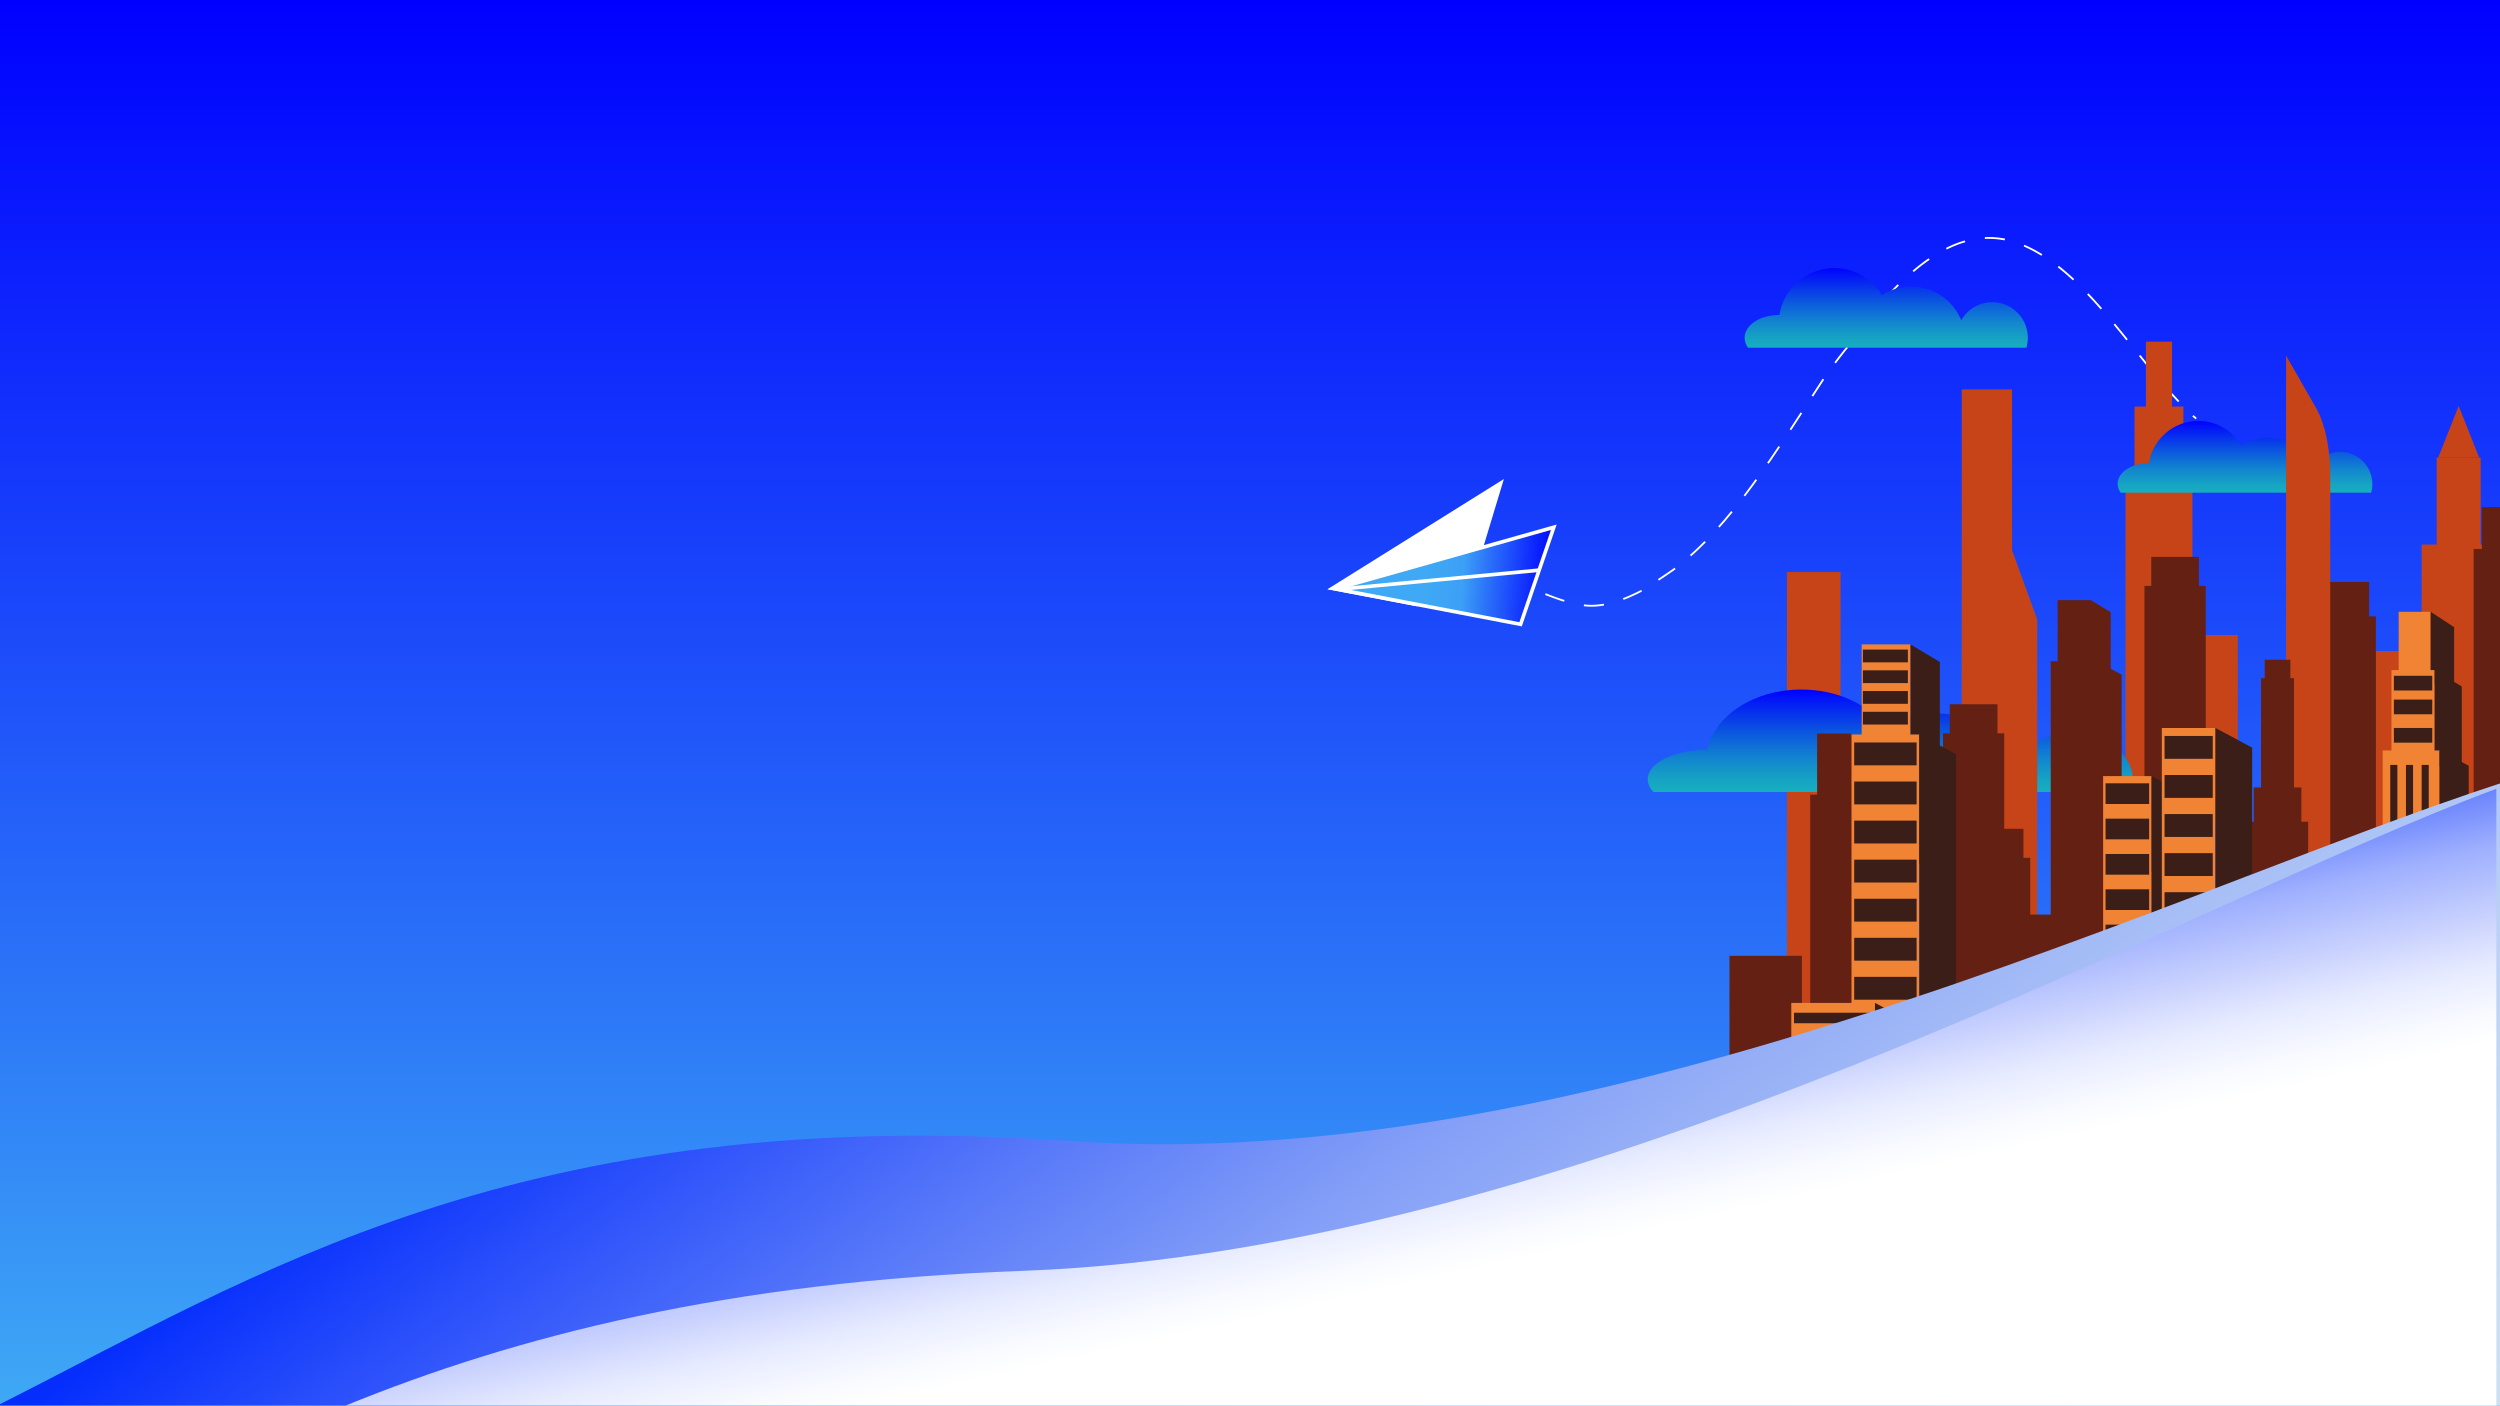
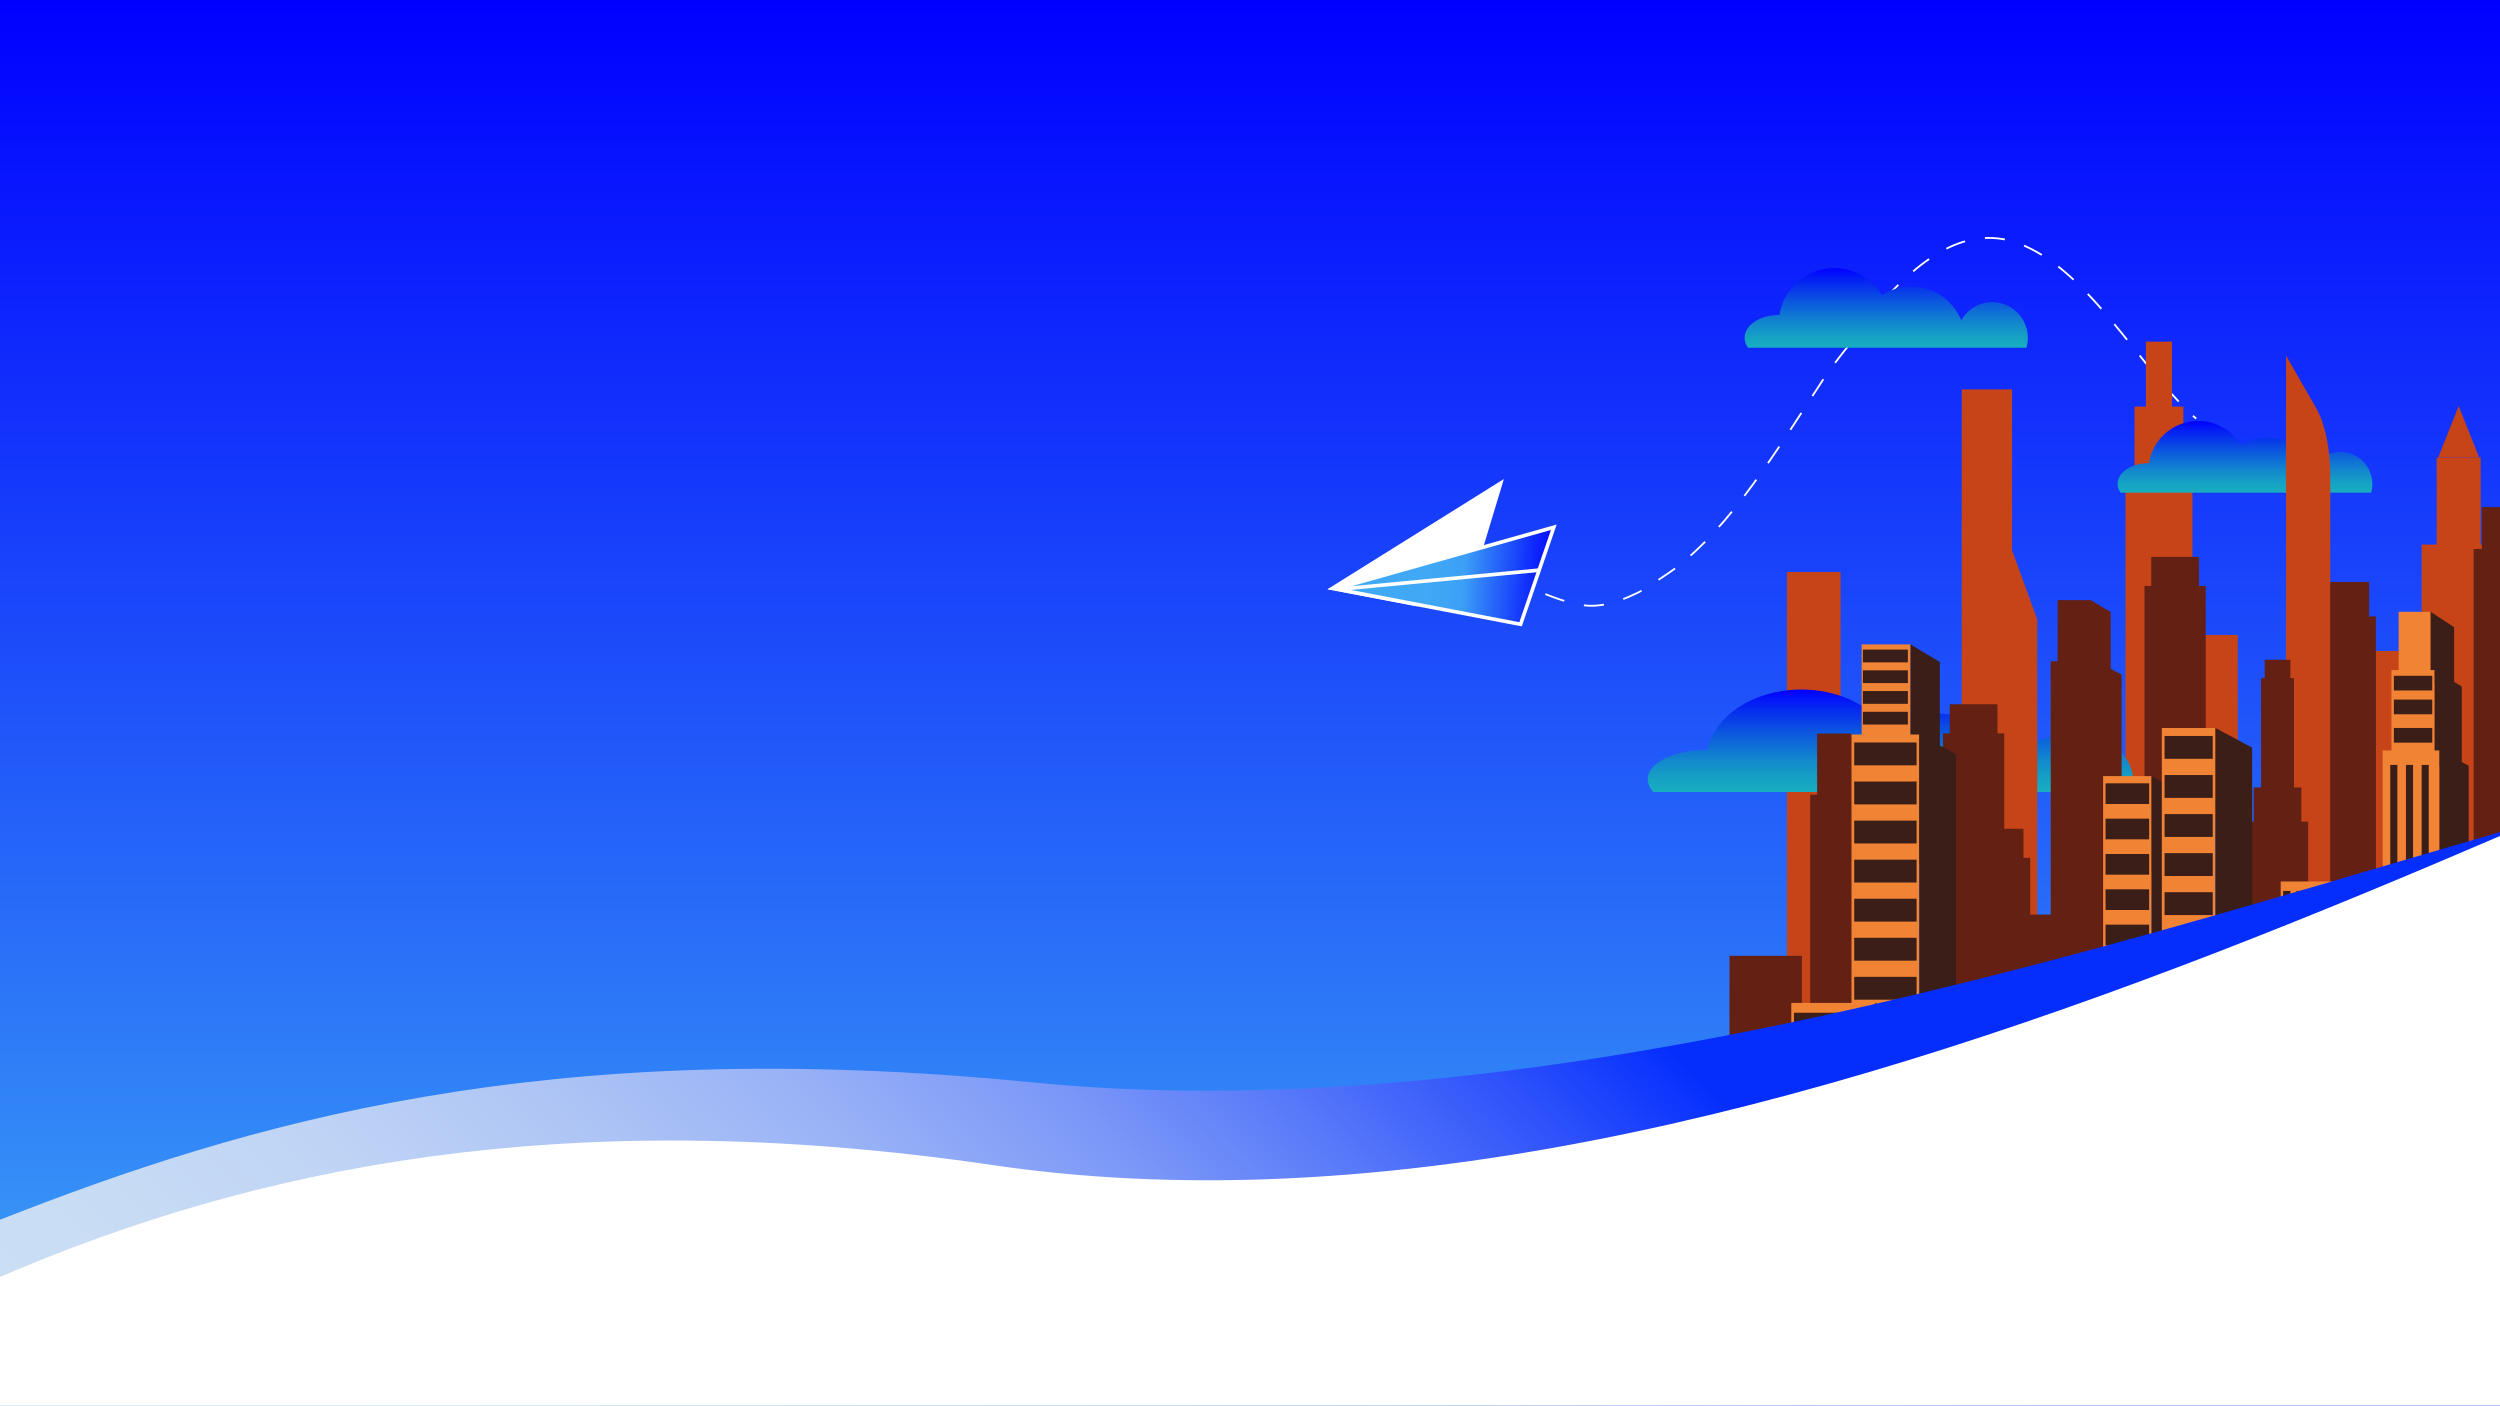
<svg xmlns="http://www.w3.org/2000/svg" xmlns:xlink="http://www.w3.org/1999/xlink" viewBox="0 0 1366 768">
  <defs>
-     <style>.a{fill:url(#a);}.b{fill:none;stroke-dasharray:11;}.b,.d,.e{stroke:#fff;stroke-miterlimit:10;}.c{fill:url(#b);}.d{fill:#fff;}.d,.e{stroke-width:2px;}.e{fill:url(#c);}.f{fill:#c64417;}.g{fill:#632013;}.h{fill:url(#d);}.i{fill:url(#e);}.j{fill:#f18335;}.k{fill:#3a1e17;}.l{fill:url(#f);}.m{fill:url(#g);}</style>
+     <style>.a{fill:url(#a);}.b{fill:none;stroke-dasharray:11;}.b,.d,.e{stroke:#fff;stroke-miterlimit:10;}.c{fill:url(#b);}.d,.m{fill:#fff;}.d,.e{stroke-width:2px;}.e{fill:url(#c);}.f{fill:#c64417;}.g{fill:#632013;}.h{fill:url(#d);}.i{fill:url(#e);}.j{fill:#f18335;}.k{fill:#3a1e17;}.l{fill:url(#f);}</style>
    <linearGradient id="a" x1="683" y1="768" x2="683" gradientUnits="userSpaceOnUse">
      <stop offset="0" stop-color="#3fa9f5" />
      <stop offset="0.32" stop-color="#2a71f8" />
      <stop offset="1" stop-color="blue" />
    </linearGradient>
    <linearGradient id="b" x1="1030.62" y1="190" x2="1030.62" y2="146.45" gradientUnits="userSpaceOnUse">
      <stop offset="0" stop-color="#17aebf" />
      <stop offset="0.12" stop-color="#16a3c3" />
      <stop offset="0.32" stop-color="#1286ce" />
      <stop offset="0.58" stop-color="#0c57df" />
      <stop offset="0.9" stop-color="#0317f7" />
      <stop offset="1" stop-color="blue" />
    </linearGradient>
-     <linearGradient id="c" x1="778.41" y1="200.88" x2="895.4" y2="200.88" gradientTransform="matrix(0.99, 0.16, -0.07, 1, -22.91, -26.46)" gradientUnits="userSpaceOnUse">
+     <linearGradient id="c" x1="772.39" y1="640.78" x2="889.38" y2="640.78" gradientTransform="matrix(0.99, 0.16, -0.07, 1, 14.32, -465.98)" gradientUnits="userSpaceOnUse">
      <stop offset="0.4" stop-color="#3fa9f5" />
      <stop offset="0.57" stop-color="#3ca0f6" />
      <stop offset="0.69" stop-color="#2a71f9" />
      <stop offset="1" stop-color="blue" />
    </linearGradient>
    <linearGradient id="d" x1="1032.86" y1="432.76" x2="1032.86" y2="376.76" xlink:href="#b" />
    <linearGradient id="e" x1="1226.65" y1="269.2" x2="1226.65" y2="230" xlink:href="#b" />
-     <linearGradient id="f" x1="1058.78" y1="1109.38" x2="206.99" y2="-49.66" gradientUnits="userSpaceOnUse">
-       <stop offset="0.07" stop-color="#cce0f4" />
-       <stop offset="0.14" stop-color="#c7dcf4" />
-       <stop offset="0.22" stop-color="#bacff5" />
-       <stop offset="0.3" stop-color="#a3bbf6" />
-       <stop offset="0.39" stop-color="#839ef7" />
-       <stop offset="0.47" stop-color="#597af9" />
-       <stop offset="0.56" stop-color="#284dfb" />
-       <stop offset="0.62" stop-color="#052efd" />
-     </linearGradient>
-     <linearGradient id="g" x1="713.55" y1="318.56" x2="827.49" y2="827.59" gradientUnits="userSpaceOnUse">
-       <stop offset="0.37" stop-color="#0530fc" />
-       <stop offset="0.41" stop-color="#284dfc" />
-       <stop offset="0.48" stop-color="#6882fd" />
-       <stop offset="0.54" stop-color="#9eaffe" />
-       <stop offset="0.61" stop-color="#c8d1fe" />
-       <stop offset="0.66" stop-color="#e6eaff" />
-       <stop offset="0.71" stop-color="#f8faff" />
-       <stop offset="0.74" stop-color="#fff" />
+     <linearGradient id="f" x1="865.87" y1="528.12" x2="197.75" y2="1219.03" gradientUnits="userSpaceOnUse">
+       <stop offset="0" stop-color="#052efd" />
+       <stop offset="0.08" stop-color="#2e52fb" />
+       <stop offset="0.17" stop-color="#5778f9" />
+       <stop offset="0.26" stop-color="#7b98f8" />
+       <stop offset="0.36" stop-color="#99b2f6" />
+       <stop offset="0.47" stop-color="#afc6f5" />
+       <stop offset="0.58" stop-color="#c0d5f5" />
+       <stop offset="0.71" stop-color="#c9ddf4" />
+       <stop offset="0.89" stop-color="#cce0f4" />
    </linearGradient>
  </defs>
  <rect class="a" width="1366" height="768" />
  <path class="b" d="M823.88,316.64c13,4.18,25.73,11.34,39.07,13.73C875,332.76,887.08,328,898.51,322c5.09-3.58,10.81-7.16,15.88-10.75,31.77-23.88,55.9-64.48,82.58-105.09,5.08-7.16,9.53-13.13,14.61-19.1,1.9-3.59,3.81-6,5.72-9.56,26-31,52.08-54.93,83.21-45.38,32.39,10.75,55.89,47.77,83.2,80,5.62,6,10.73,12.07,16.29,16.6" />
  <path class="c" d="M1107.22,190a19.18,19.18,0,0,0,.78-5.44,19.44,19.44,0,0,0-36.38-9.54,29.54,29.54,0,0,0-43.34-13.78,30.33,30.33,0,0,0-56,10.88h-.36c-10.31,0-18.66,5.57-18.66,12.45a9.16,9.16,0,0,0,1.87,5.44Z" />
  <polyline class="d" points="774.62 330.34 773.4 330.11 728 321.47 819.99 264 809.32 299.29" />
  <line class="d" x1="819.16" y1="265.47" x2="778.67" y2="307.95" />
  <polygon class="e" points="729.76 321.76 830.85 341.11 849 288.08 729.76 321.76" />
  <path class="d" d="M732.05,321.91,841.31,311.5Z" />
  <rect class="f" x="976.38" y="312.55" width="29.3" height="341.56" />
  <rect class="f" x="1323.19" y="297.54" width="40.47" height="407.46" />
  <rect class="f" x="1331.41" y="250.03" width="24.02" height="144.64" />
  <polygon class="f" points="1343.42 221.83 1332.22 250.03 1354.62 250.03 1343.42 221.83" />
  <rect class="g" x="945" y="522.26" width="39.57" height="144.71" />
  <polygon class="g" points="1366 277.06 1366 689.6 1351.61 689.6 1351.61 299.95 1356.08 299.95 1356.08 277.06 1366 277.06" />
  <polygon class="f" points="1325.23 378.61 1325.23 355.72 1294.61 355.72 1294.61 378.61 1290.14 378.61 1290.14 523.32 1329.71 523.32 1329.71 378.61 1325.23 378.61" />
  <polygon class="g" points="1294.5 336.8 1294.5 317.96 1269.31 317.96 1269.31 336.8 1265.63 336.8 1265.63 657.33 1298.18 657.33 1298.18 336.8 1294.5 336.8" />
  <rect class="f" x="1201.65" y="346.95" width="21.07" height="100.36" />
  <polygon class="f" points="1193.01 257.71 1193.01 222.16 1186.8 222.16 1186.8 186.67 1172.52 186.67 1172.52 222.16 1166.31 222.16 1166.31 257.71 1161.38 257.71 1161.38 488.81 1197.94 488.81 1197.94 257.71 1193.01 257.71" />
  <path class="h" d="M1164,432.76a19.31,19.31,0,0,0,1.33-7c0-13.81-14.91-25-33.29-25-12.45,0-23.3,5.13-29,12.73-7.51-13.91-25.67-23.73-46.9-23.73a62.93,62.93,0,0,0-27.31,6c-9.07-11.39-25.64-19-44.6-19-26,0-47.48,14.31-51.32,33h-.61c-17.65,0-32,7.16-32,16a10.12,10.12,0,0,0,3.21,7Z" />
  <polygon class="f" points="1099.39 300.68 1099.39 212.78 1071.89 212.78 1071.89 464.05 1085.64 464.05 1085.64 514.21 1113.14 514.21 1113.14 338.42 1099.39 300.68" />
  <path class="i" d="M1295.6,269.2a17.5,17.5,0,0,0-32-13.49,26.6,26.6,0,0,0-39-12.4,27.3,27.3,0,0,0-50.42,9.8h-.32c-9.28,0-16.8,5-16.8,11.2a8.26,8.26,0,0,0,1.69,4.9Z" />
  <path class="f" d="M1273.24,521.33H1249.1V194.26l16.59,29c4.73,8.28,7.55,21.86,7.55,36.35Z" />
  <polygon class="g" points="1153.27 365.41 1153.27 334.44 1142.42 327.92 1124.29 327.92 1124.29 361.32 1120.52 361.32 1120.52 543.98 1121.51 543.98 1144.64 543.98 1145.64 543.98 1159.26 543.98 1159.26 368.61 1153.27 365.41" />
  <polygon class="g" points="1021.86 438.3 1021.86 407.34 1011 400.81 992.87 400.81 992.87 434.21 989.1 434.21 989.1 616.88 990.1 616.88 1013.23 616.88 1014.23 616.88 1027.85 616.88 1027.85 441.5 1021.86 438.3" />
  <polygon class="g" points="1201.51 320.15 1201.51 304.28 1175.45 304.28 1175.45 320.15 1171.75 320.15 1171.75 476.29 1205.21 476.29 1205.21 320.15 1201.51 320.15" />
  <polygon class="g" points="1121.55 499.73 1109.32 499.73 1109.32 468.72 1105.61 468.72 1105.61 452.85 1095.11 452.85 1095.11 400.68 1091.41 400.68 1091.41 384.81 1065.35 384.81 1065.35 400.68 1061.65 400.68 1061.65 516.84 1061.65 556.83 1061.65 672.99 1095.11 672.99 1095.11 624.86 1109.32 624.86 1109.32 602.89 1121.55 602.89 1121.55 499.73" />
  <polygon class="g" points="1257.46 448.98 1257.46 430.27 1253.44 430.27 1253.44 370.55 1251.45 370.55 1251.45 360.48 1237.43 360.48 1237.43 370.55 1235.43 370.55 1235.43 430.27 1231.41 430.27 1231.41 448.98 1227.71 448.98 1227.71 667.57 1261.17 667.57 1261.17 448.98 1257.46 448.98" />
  <rect class="j" x="1310.63" y="334.29" width="17.48" height="38.37" />
  <polygon class="k" points="1340.92 342.69 1328.11 334.29 1328.11 372.66 1340.92 378.38 1340.92 342.69" />
  <rect class="j" x="1306.69" y="366.13" width="23.61" height="51.81" />
  <rect class="k" x="1308.01" y="397.76" width="20.98" height="8.03" />
  <rect class="k" x="1308.01" y="382.25" width="20.98" height="8.03" />
  <rect class="k" x="1308.01" y="369.25" width="20.98" height="8.03" />
  <polygon class="k" points="1345.1 375.1 1330.3 366.13 1330.3 417.95 1345.1 423.3 1345.1 375.1" />
  <rect class="j" x="1301.9" y="410.05" width="31.06" height="252.92" />
  <rect class="k" x="1323.19" y="417.95" width="3.88" height="245.02" />
  <rect class="k" x="1314.61" y="417.95" width="3.88" height="245.02" />
  <rect class="k" x="1306.04" y="417.95" width="3.88" height="245.02" />
  <polygon class="k" points="1348.89 418.37 1332.96 410.06 1332.96 676.4 1348.89 676.4 1348.89 418.37" />
  <rect class="j" x="1017.22" y="352.11" width="26.72" height="119.94" />
  <polygon class="k" points="1059.94 472.05 1043.94 472.05 1043.94 352.11 1059.94 361.72 1059.94 472.05" />
  <rect class="j" x="1011.66" y="401.33" width="37.03" height="269.2" />
  <rect class="k" x="1013.14" y="405.69" width="34.09" height="12.49" />
  <rect class="k" x="1013.14" y="427.03" width="34.09" height="12.49" />
  <rect class="k" x="1013.14" y="448.38" width="34.09" height="12.49" />
  <rect class="k" x="1013.14" y="469.72" width="34.09" height="12.49" />
  <rect class="k" x="1013.14" y="491.07" width="34.09" height="12.49" />
  <rect class="k" x="1013.14" y="512.41" width="34.09" height="12.49" />
  <rect class="k" x="1013.14" y="533.75" width="34.09" height="12.49" />
  <rect class="k" x="1013.14" y="555.1" width="34.09" height="12.49" />
  <rect class="k" x="1013.14" y="576.44" width="34.09" height="12.49" />
  <rect class="k" x="1013.14" y="597.79" width="34.09" height="12.49" />
  <rect class="k" x="1013.14" y="619.13" width="34.09" height="12.49" />
  <rect class="k" x="1013.14" y="640.48" width="34.09" height="12.49" />
  <rect class="k" x="1013.14" y="661.82" width="34.09" height="8.71" />
  <polygon class="k" points="1068.77 670.53 1048.7 670.53 1048.7 401.33 1068.77 412.08 1068.77 670.53" />
  <rect class="k" x="1017.89" y="354.94" width="24.57" height="6.97" />
  <rect class="k" x="1017.89" y="366.27" width="24.57" height="6.97" />
  <rect class="k" x="1017.89" y="377.59" width="24.57" height="6.97" />
  <rect class="k" x="1017.89" y="388.92" width="24.57" height="6.97" />
  <rect class="j" x="1149.14" y="424.06" width="26.48" height="243.5" />
  <rect class="k" x="1150.47" y="428" width="23.82" height="11.3" />
  <rect class="k" x="1150.47" y="447.31" width="23.82" height="11.3" />
  <rect class="k" x="1150.47" y="466.62" width="23.82" height="11.3" />
  <rect class="k" x="1150.47" y="485.92" width="23.82" height="11.3" />
  <rect class="k" x="1150.47" y="505.23" width="23.82" height="11.3" />
  <rect class="k" x="1150.47" y="524.54" width="23.82" height="11.3" />
  <rect class="k" x="1150.47" y="543.84" width="23.82" height="11.3" />
  <rect class="k" x="1150.47" y="563.15" width="23.82" height="11.3" />
  <rect class="k" x="1150.47" y="582.46" width="23.82" height="11.3" />
  <rect class="k" x="1150.47" y="601.76" width="23.82" height="11.3" />
  <rect class="k" x="1150.47" y="621.07" width="23.82" height="11.3" />
  <rect class="k" x="1150.47" y="640.38" width="23.82" height="11.3" />
  <rect class="k" x="1150.47" y="659.69" width="23.82" height="7.88" />
  <polygon class="k" points="1193.78 667.57 1175.62 667.57 1175.62 424.06 1193.78 433.78 1193.78 667.57" />
  <rect class="j" x="1181.23" y="397.77" width="29.27" height="269.2" />
  <rect class="k" x="1182.71" y="402.12" width="26.33" height="12.49" />
  <rect class="k" x="1182.71" y="423.47" width="26.33" height="12.49" />
  <rect class="k" x="1182.71" y="444.81" width="26.33" height="12.49" />
  <rect class="k" x="1182.71" y="466.16" width="26.33" height="12.49" />
  <rect class="k" x="1182.71" y="487.5" width="26.33" height="12.49" />
  <rect class="k" x="1182.71" y="508.84" width="26.33" height="12.49" />
  <rect class="k" x="1182.71" y="530.19" width="26.33" height="12.49" />
  <rect class="k" x="1182.71" y="551.53" width="26.33" height="12.49" />
  <rect class="k" x="1182.71" y="572.88" width="26.33" height="12.49" />
  <rect class="k" x="1182.71" y="594.22" width="26.33" height="12.49" />
  <rect class="k" x="1182.71" y="615.57" width="26.33" height="12.49" />
  <rect class="k" x="1182.71" y="636.91" width="26.33" height="12.49" />
  <rect class="k" x="1182.71" y="658.26" width="26.33" height="8.71" />
  <polygon class="k" points="1230.58 666.97 1210.51 666.97 1210.51 397.77 1230.58 408.51 1230.58 666.97" />
  <rect class="j" x="1142.83" y="522.26" width="40.54" height="148.22" />
  <rect class="k" x="1144.67" y="663.33" width="36.87" height="7.15" />
  <rect class="k" x="1144.67" y="644.14" width="36.87" height="7.15" />
  <rect class="k" x="1144.67" y="624.94" width="36.87" height="7.15" />
  <rect class="k" x="1144.67" y="605.75" width="36.87" height="7.15" />
  <rect class="k" x="1144.67" y="586.55" width="36.87" height="7.15" />
  <rect class="k" x="1144.67" y="567.35" width="36.87" height="7.15" />
  <rect class="k" x="1144.67" y="548.16" width="36.87" height="7.15" />
  <rect class="k" x="1144.67" y="528.96" width="36.87" height="7.15" />
  <polygon class="k" points="1208.41 670.49 1183.37 670.49 1183.37 522.26 1208.41 535.66 1208.41 670.49" />
  <rect class="j" x="1081.2" y="572.94" width="32.5" height="118.85" />
  <rect class="k" x="1082.67" y="686.05" width="29.56" height="5.74" />
  <rect class="k" x="1082.67" y="670.66" width="29.56" height="5.74" />
  <rect class="k" x="1082.67" y="655.27" width="29.56" height="5.74" />
  <rect class="k" x="1082.67" y="639.88" width="29.56" height="5.74" />
  <rect class="k" x="1082.67" y="624.49" width="29.56" height="5.74" />
  <rect class="k" x="1082.67" y="609.1" width="29.56" height="5.74" />
  <rect class="k" x="1082.67" y="593.71" width="29.56" height="5.74" />
  <rect class="k" x="1082.67" y="578.32" width="29.56" height="5.74" />
  <polygon class="k" points="1133.77 691.79 1113.7 691.79 1113.7 572.94 1133.77 583.69 1133.77 691.79" />
  <rect class="j" x="1275.53" y="551.4" width="32.5" height="118.85" />
  <rect class="k" x="1277" y="664.51" width="29.56" height="5.74" />
  <rect class="k" x="1277" y="649.12" width="29.56" height="5.74" />
  <rect class="k" x="1277" y="633.72" width="29.56" height="5.74" />
  <rect class="k" x="1277" y="618.33" width="29.56" height="5.74" />
  <rect class="k" x="1277" y="602.94" width="29.56" height="5.74" />
  <rect class="k" x="1277" y="587.55" width="29.56" height="5.74" />
  <rect class="k" x="1277" y="572.16" width="29.56" height="5.74" />
  <rect class="k" x="1277" y="556.77" width="29.56" height="5.74" />
  <polygon class="k" points="1328.11 670.24 1308.04 670.24 1308.04 551.4 1328.11 562.14 1328.11 670.24" />
  <rect class="j" x="978.76" y="547.99" width="45.73" height="118.85" />
  <rect class="k" x="980.23" y="661.1" width="42.79" height="5.74" />
  <rect class="k" x="980.23" y="645.71" width="42.79" height="5.74" />
  <rect class="k" x="980.23" y="630.32" width="42.79" height="5.74" />
  <rect class="k" x="980.23" y="614.93" width="42.79" height="5.74" />
  <rect class="k" x="980.23" y="599.54" width="42.79" height="5.74" />
  <rect class="k" x="980.23" y="584.14" width="42.79" height="5.74" />
  <rect class="k" x="980.23" y="568.75" width="42.79" height="5.74" />
  <rect class="k" x="980.23" y="553.36" width="42.79" height="5.74" />
  <polygon class="k" points="1044.57 666.84 1024.49 666.84 1024.49 547.99 1044.57 558.73 1044.57 666.84" />
  <rect class="j" x="1246.17" y="481.65" width="29.27" height="193.33" />
  <rect class="k" x="1269.54" y="486.8" width="3.98" height="188.18" />
  <rect class="k" x="1262.19" y="486.8" width="3.98" height="188.18" />
  <rect class="k" x="1254.84" y="486.8" width="3.98" height="188.18" />
  <rect class="k" x="1247.5" y="486.8" width="3.98" height="188.18" />
  <polygon class="k" points="1295.52 674.98 1275.44 674.98 1275.44 481.65 1295.52 492.39 1295.52 674.98" />
  <rect class="j" x="1102.88" y="547.29" width="45.73" height="118.85" />
  <rect class="k" x="1055.16" y="609.68" width="110.59" height="2.28" transform="translate(1721.28 -499.64) rotate(90)" />
  <rect class="k" x="1061.28" y="609.68" width="110.59" height="2.28" transform="translate(1727.39 -505.75) rotate(90)" />
  <rect class="k" x="1067.39" y="609.68" width="110.59" height="2.28" transform="translate(1733.5 -511.87) rotate(90)" />
  <rect class="k" x="1073.51" y="609.68" width="110.59" height="2.28" transform="translate(1739.62 -517.98) rotate(90)" />
  <rect class="k" x="1079.62" y="609.68" width="110.59" height="2.28" transform="translate(1745.73 -524.09) rotate(90)" />
  <rect class="k" x="1085.73" y="609.68" width="110.59" height="2.28" transform="translate(1751.85 -530.21) rotate(90)" />
  <polygon class="k" points="1168.68 666.13 1148.61 666.13 1148.61 547.29 1168.68 558.03 1168.68 666.13" />
-   <path class="l" d="M1366,428.1V768H0v-.78C137.65,698,284.23,602.38,585.5,623.5c118,8.27,242.18-14.09,359.5-47.14q15.78-4.44,31.38-9.13l2.38-.72,5.81-1.76,4.53-1.38q6.89-2.11,13.73-4.27l2.85-.89,6-1.9,1.48-.48,2.29-.73,5.41-1.74,3.65-1.18,3.36-1.1,1.5-.49q6.6-2.16,13.16-4.35l4.71-1.58,1.48-.5c4.34-1.45,8.65-2.92,13-4.38l7.12-2.45q26.34-9.08,51.75-18.35l1-.37q14-5.07,27.59-10.14l1.33-.5,7.36-2.74,1.43-.53,16.36-6.14,5.61-2.12,1.48-.56,11.07-4.2,11-4.18,5.73-2.18,17.2-6.58,2.87-1.09,18.52-7.08,12.07-4.61,4.46-1.69,7.61-2.89q8.58-3.25,16.9-6.37l8-3,3.72-1.38,4.14-1.53,3.88-1.43,4.69-1.72,3.89-1.41c1.57-.58,3.14-1.14,4.69-1.7,1.3-.47,2.59-.94,3.88-1.39l2.64-.95,3.25-1.16q8.13-2.88,15.93-5.54l2.72-.93q6.14-2.07,12-4Z" />
-   <path class="m" d="M558.56,694.4C865.3,683.18,1194.72,493.66,1364,431V768H188.86C281.93,730,397.76,700.28,558.56,694.4Z" />
+   <path class="l" d="M1366,454.66V768H0V666.46c134.37-52.77,296.94-101.53,563.84-75.07,194,19.24,405.56-25.34,586.83-74.63C1229.47,495.33,1302.55,473,1366,454.66Z" />
+   <path class="m" d="M1366,456.79V768H0V697.7C137.63,638.59,306.74,602,542.54,636.62c49.71,7.31,100.35,9.53,151.39,7.65C926.61,635.73,1167.6,542,1366,456.79Z" />
</svg>
